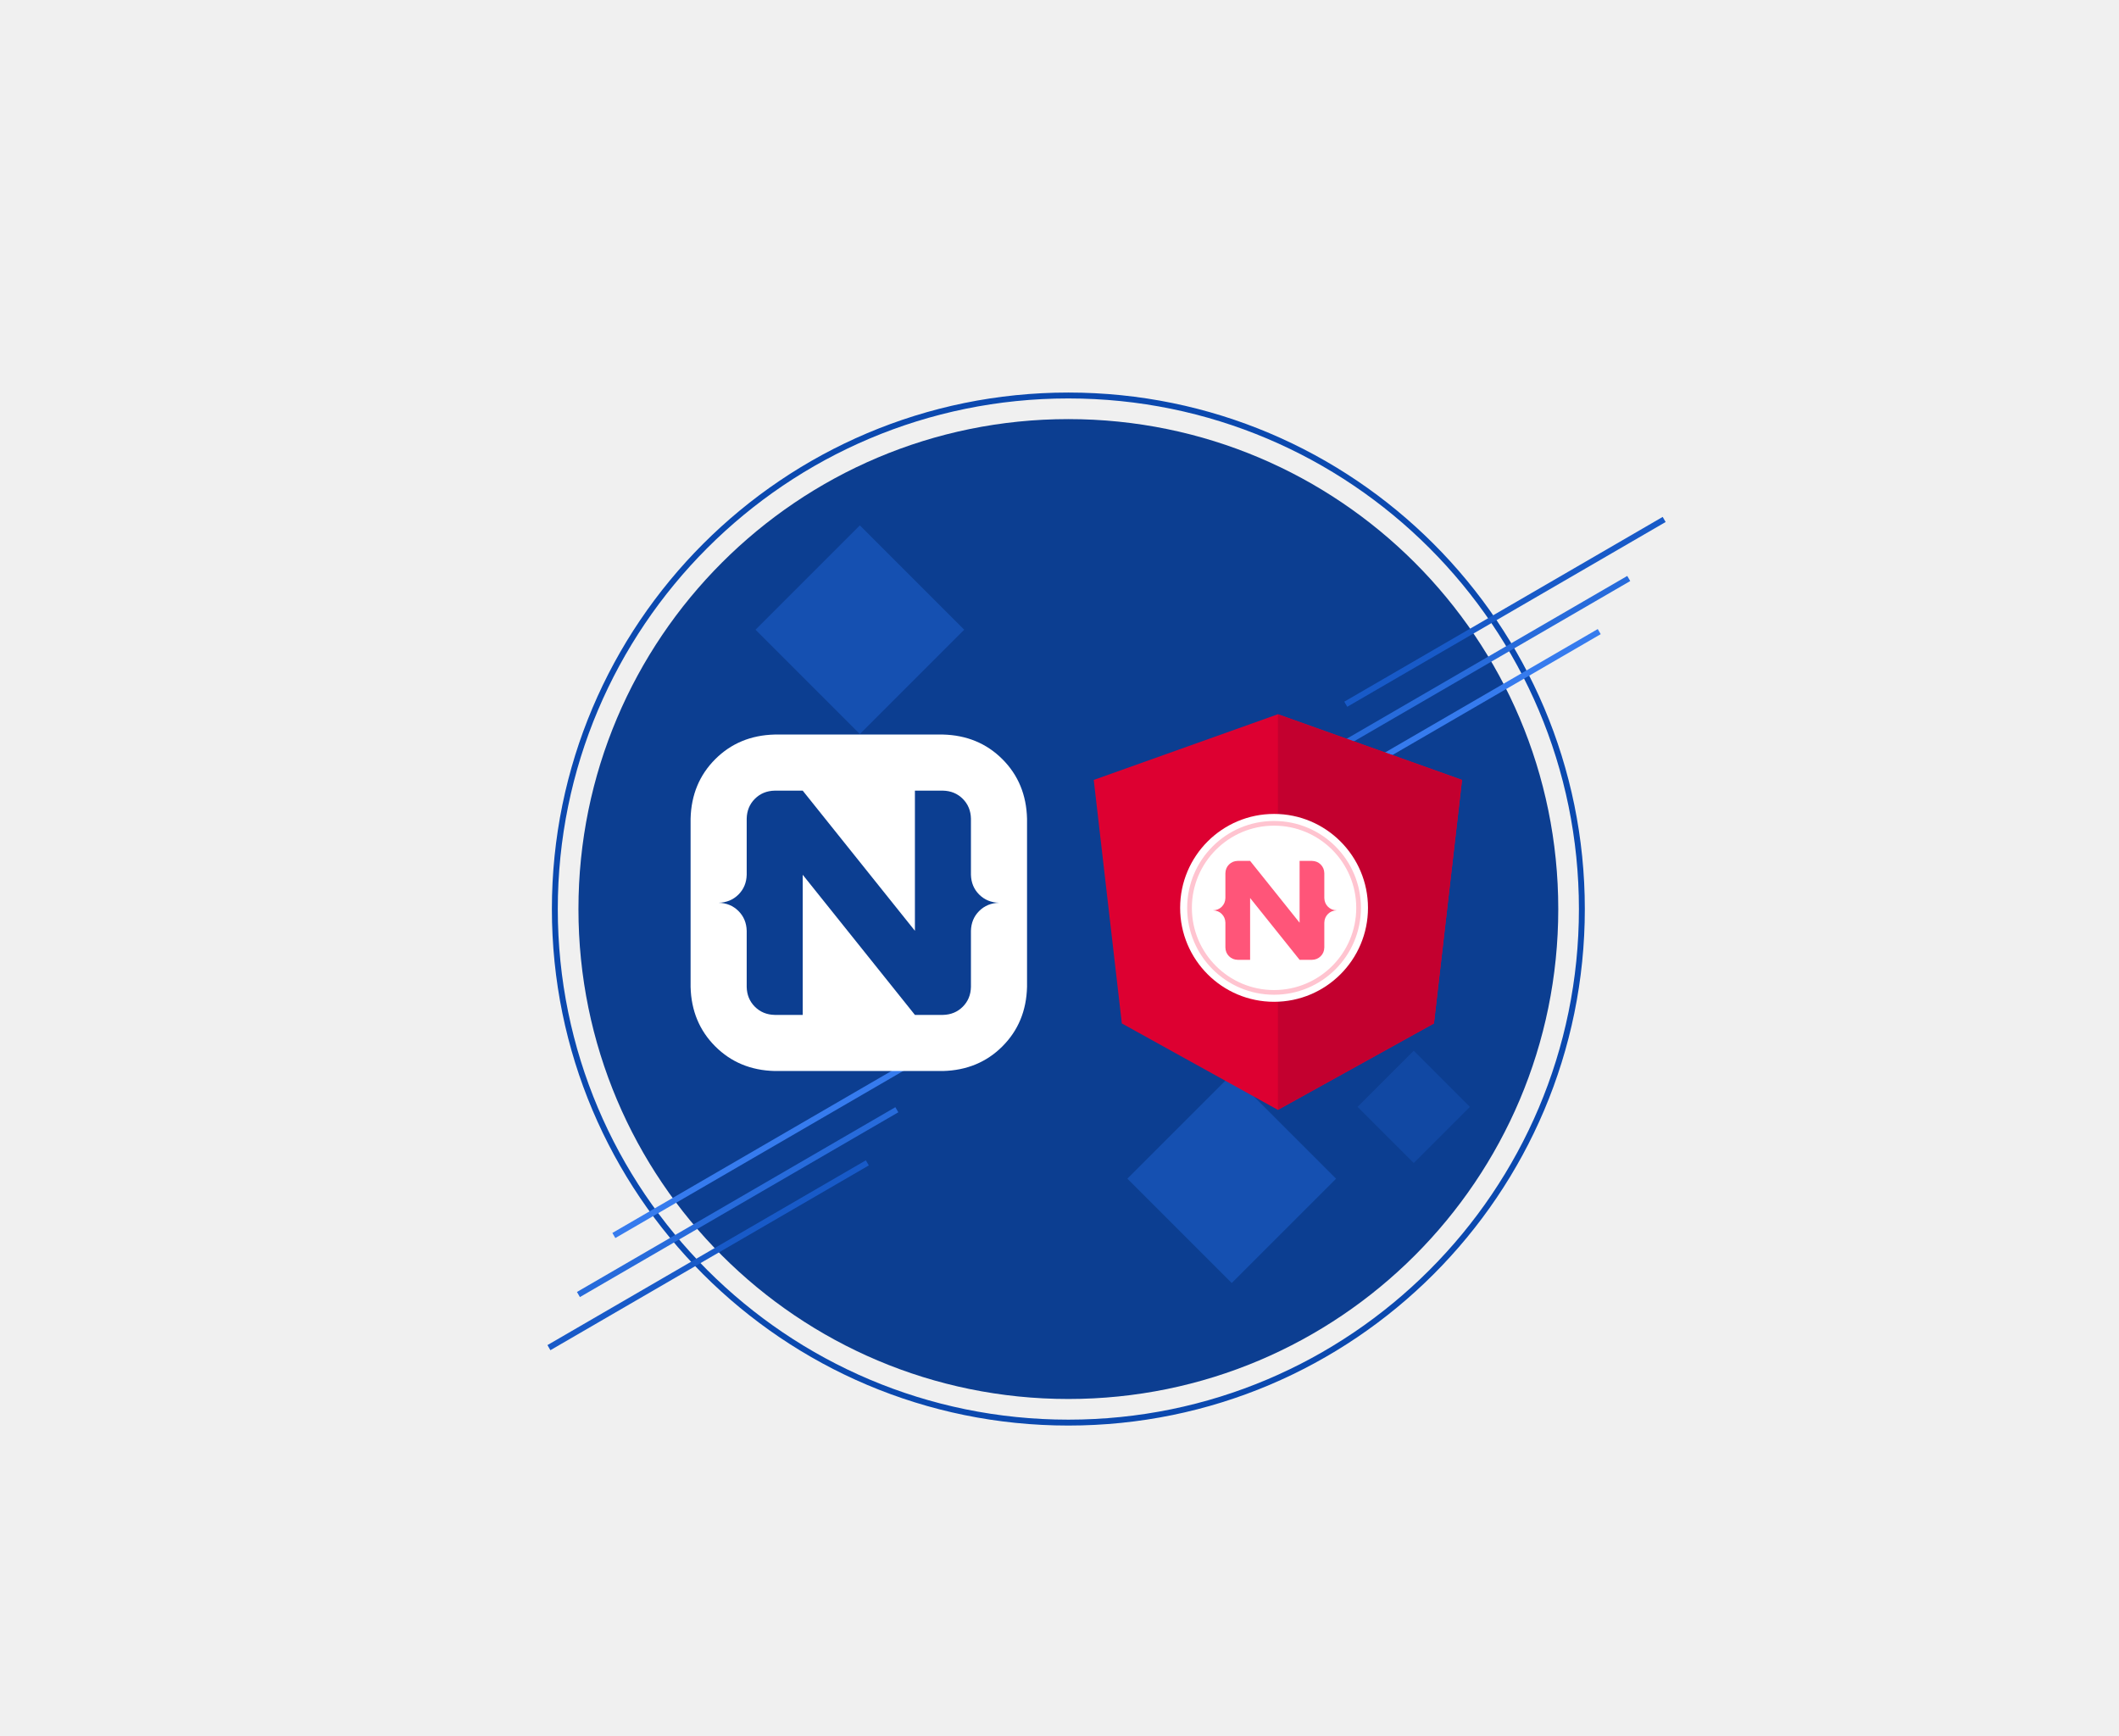
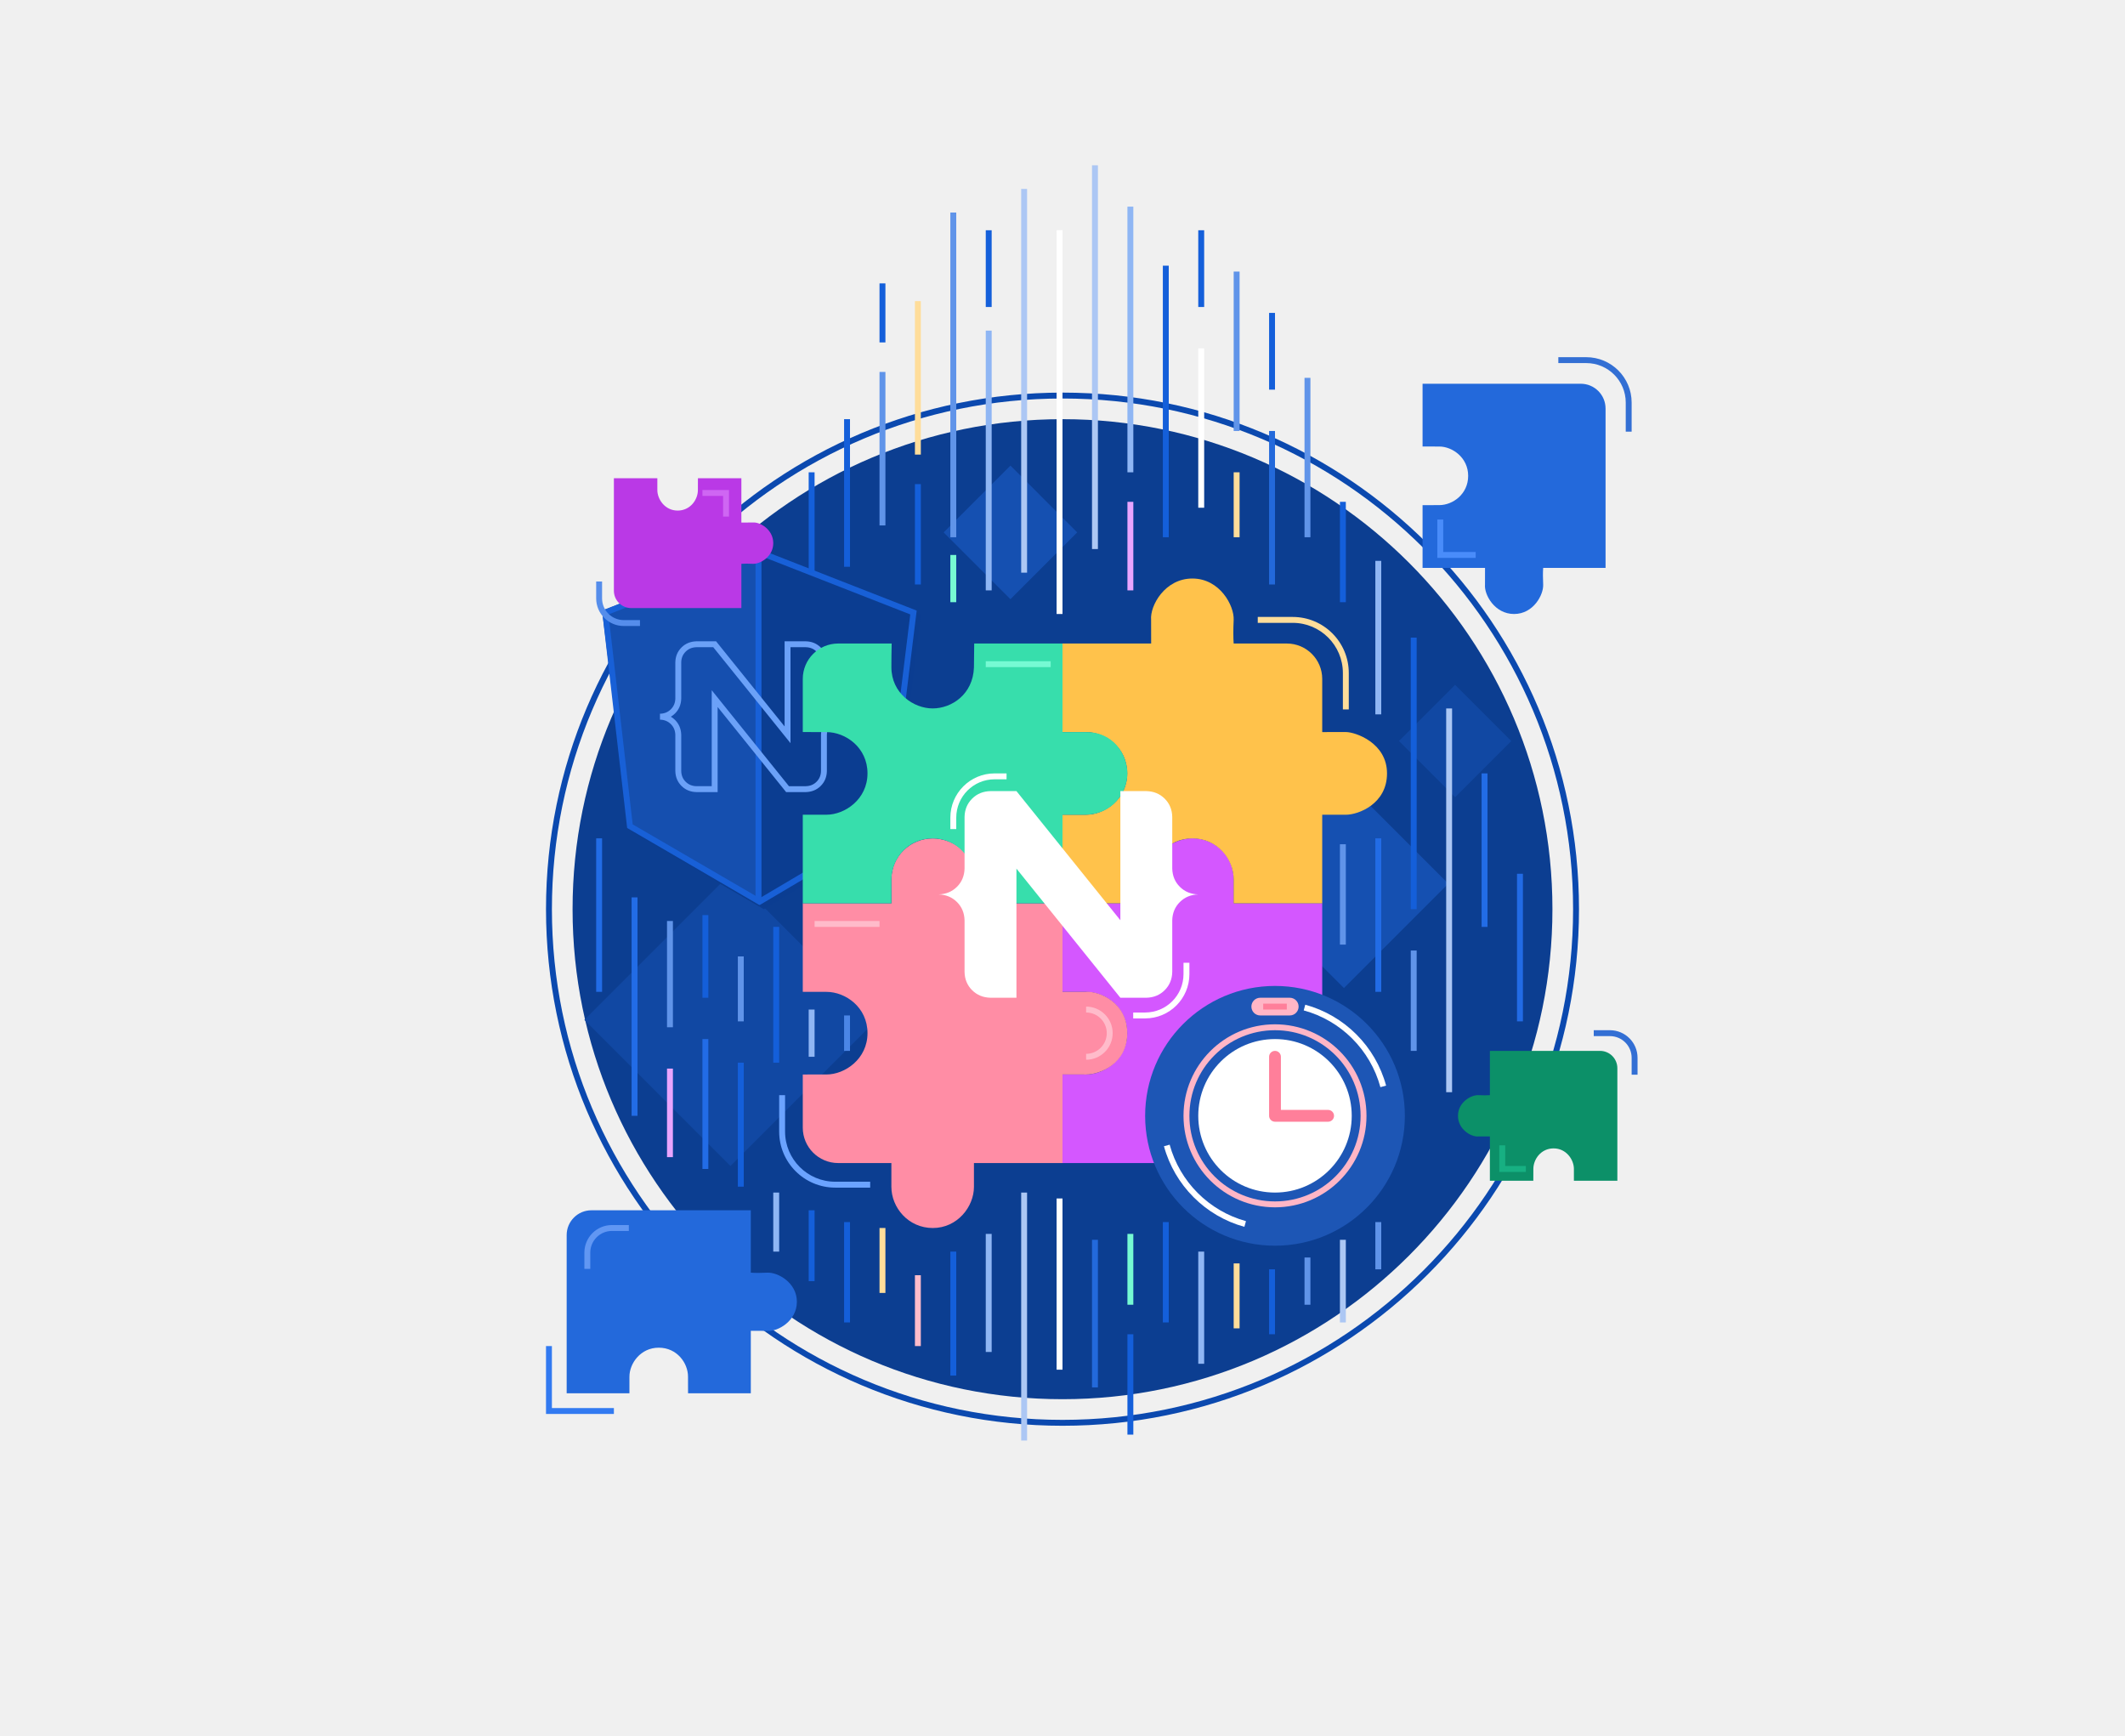
- <svg xmlns="http://www.w3.org/2000/svg" width="359px" height="294px" viewBox="0 0 359 294" version="1.1">
+ <svg xmlns="http://www.w3.org/2000/svg" width="360px" height="294px" viewBox="0 0 360 294" version="1.1">
  <defs />
-   <g id="source_illustrations" stroke="none" stroke-width="1" fill="none" fill-rule="evenodd">
-     <g id="nativescript_with_angular_pro" transform="translate(2, 0)">
-       <g id="nativescript_with_angular_pro_image" transform="translate(90, 50)">
-         <g id="circle_bg" transform="translate(2, 17)">
-           <circle id="circle_2" fill="#0C3E91" cx="87" cy="87" r="83" />
-           <circle id="circle_1" stroke="#0B49AF" cx="87" cy="87" r="87" />
-           <rect id="rectangle" fill="#1550B1" transform="translate(51.67767, 39.67767) rotate(-315) translate(-51.67767, -39.67767) " x="39.178" y="27.178" width="25" height="25" />
-           <rect id="rectangle" fill="#1550B1" transform="translate(114.6777, 132.6777) rotate(-315) translate(-114.6777, -132.6777) " x="102.178" y="120.178" width="25" height="25" />
-           <rect id="rectangle" fill="#1148A3" transform="translate(145.5165, 120.5165) rotate(-315) translate(-145.5165, -120.5165) " x="138.787" y="113.787" width="13.458" height="13.458" />
+   <g id="illustrations" stroke="none" stroke-width="1" fill="none" fill-rule="evenodd">
+     <g id="nativescript_plugins">
+       <g id="nativescript_plugins_image" transform="translate(92, 28)">
+         <g id="circle_bg" transform="translate(0, 38)">
+           <circle id="circle_2" fill="#0C3E91" cx="88" cy="88" r="83" />
+           <rect id="rectangle" fill="#1550B1" transform="translate(135.6777, 83.67767) rotate(-315) translate(-135.6777, -83.67767) " x="123.178" y="71.178" width="25" height="25" />
+           <rect id="rectangle" fill="#1550B1" transform="translate(79.17767, 24.17767) rotate(-315) translate(-79.17767, -24.17767) " x="71.178" y="16.178" width="16" height="16" />
+           <rect id="rectangle" fill="#1148A3" transform="translate(154.5165, 59.5165) rotate(-315) translate(-154.5165, -59.5165) " x="147.787" y="52.787" width="13.458" height="13.458" />
+           <rect id="rectangle" fill="#1148A3" transform="translate(31.74874, 106.7487) rotate(-315) translate(-31.74874, -106.7487) " x="14.249" y="89.249" width="35" height="35" />
+           <path d="M88,175.5 C39.675,175.5 0.5,136.325 0.5,88 C0.5,39.675 39.675,0.5 88,0.5 C136.325,0.5 175.5,39.675 175.5,88 C175.5,136.325 136.325,175.5 88,175.5 Z M88,174.5 C135.773,174.5 174.5,135.773 174.5,88 C174.5,40.227 135.773,1.5 88,1.5 C40.227,1.5 1.5,40.227 1.5,88 C1.5,135.773 40.227,174.5 88,174.5 Z" id="circle_1" fill="#0B49AF" fill-rule="nonzero" />
        </g>
-         <g id="lines" transform="translate(0, 37)" fill-rule="nonzero">
-           <polygon id="Path-28" fill="#367BEE" points="178.69 19.568 179.192 20.432 125.249 51.735 124.747 50.87" />
-           <polygon id="Path-28" fill="#276BDB" points="183.69 10.568 184.192 11.432 130.249 42.735 129.747 41.87" />
-           <polygon id="Path-28" fill="#185AC8" points="189.69 0.568 190.192 1.432 136.249 32.735 135.747 31.87" />
-           <polygon id="Path-28" fill="#185AC8" points="54.69 109.568 55.192 110.432 1.249 141.735 0.747 140.87" />
-           <polygon id="Path-28" fill="#276BDB" points="59.69 100.568 60.192 101.432 6.249 132.735 5.747 131.87" />
-           <polygon id="Path-28" fill="#367BEE" points="65.69 90.568 66.192 91.432 12.249 122.735 11.747 121.87" />
+         <g id="logo" transform="translate(10, 65)">
+           <polygon id="bg_2" fill="#0B3D91" points="0.701 11.125 27.351 0.701 54 11.125 49.461 47.947 27.396 61 4.95 47.947" />
+           <polygon id="bg_1" fill="#154FAF" transform="translate(13.32467, 30.14943) scale(-1, 1) translate(-13.32467, -30.14943) " points="0 0 26.649 10.424 22.111 47.246 0.045 60.299" />
+           <rect id="line" fill="#1860D7" x="26" y="1" width="1" height="58.5" />
+           <path d="M1.082,11.075 L5.184,46.634 L26.69,59.14 L47.828,46.636 L52.211,11.072 L26.649,1.074 L1.082,11.075 Z M0,10.424 L26.649,0 L53.299,10.424 L48.76,47.246 L26.695,60.299 L4.248,47.246 L0,10.424 Z" id="stroke" fill="#1860D7" fill-rule="nonzero" />
+           <path d="M38.845,27.143 C39.334,27.626 39.94,27.876 40.689,27.897 L40.689,28.896 C39.94,28.917 39.334,29.167 38.845,29.651 C38.356,30.134 38.105,30.733 38.085,31.462 L38.084,37.612 C38.063,38.608 37.712,39.456 37.038,40.126 C36.364,40.797 35.513,41.145 34.502,41.167 L31.18,41.167 L19.574,26.75 L19.574,41.166 L19.074,41.166 L15.98,41.166 C14.981,41.145 14.13,40.797 13.456,40.126 C12.781,39.456 12.43,38.608 12.409,37.601 L12.409,31.476 C12.389,30.733 12.137,30.134 11.649,29.651 C11.16,29.167 10.553,28.917 9.804,28.896 L9.805,27.896 C10.553,27.876 11.16,27.626 11.649,27.142 C12.137,26.659 12.389,26.06 12.409,25.331 L12.409,19.181 C12.43,18.184 12.781,17.337 13.456,16.667 C14.13,15.996 14.98,15.648 15.991,15.626 L19.313,15.626 L30.92,30.044 L30.92,15.627 L31.42,15.627 L34.512,15.627 C35.513,15.648 36.364,15.996 37.038,16.667 C37.712,17.338 38.063,18.185 38.085,19.192 L38.085,25.324 C38.107,26.064 38.358,26.661 38.845,27.143 Z M38.141,27.853 C37.466,27.186 37.112,26.341 37.085,25.345 L37.085,19.202 C37.069,18.461 36.82,17.861 36.332,17.376 C35.844,16.89 35.239,16.642 34.502,16.627 L31.92,16.627 L31.92,32.88 L18.834,16.626 L16.002,16.626 C15.253,16.642 14.649,16.89 14.161,17.376 C13.673,17.861 13.425,18.46 13.409,19.191 L13.409,25.345 C13.381,26.341 13.027,27.186 12.352,27.853 C12.136,28.067 11.902,28.248 11.651,28.396 C11.902,28.545 12.136,28.726 12.352,28.94 C13.027,29.607 13.381,30.452 13.409,31.462 L13.409,37.591 C13.425,38.332 13.673,38.932 14.161,39.417 C14.65,39.903 15.254,40.151 15.991,40.166 L18.574,40.166 L18.574,23.913 L31.659,40.167 L34.491,40.167 C35.239,40.151 35.844,39.903 36.332,39.417 C36.82,38.932 37.069,38.332 37.085,37.602 L37.085,31.448 C37.112,30.452 37.467,29.607 38.141,28.94 C38.357,28.726 38.592,28.545 38.843,28.397 C38.592,28.248 38.357,28.067 38.141,27.853 Z" fill="#6BA1F8" fill-rule="nonzero" />
        </g>
-         <g id="ng" transform="translate(93, 71)">
-           <g id="Angular_badge" fill-rule="nonzero">
-             <polygon id="Shape" fill="#DD0031" points="31.5 0 31.5 0 31.5 0 0.302 11.126 5.06 52.377 31.5 67.021 31.5 67.021 31.5 67.021 57.94 52.377 62.698 11.126" />
-             <polygon id="Shape" fill="#C3002F" points="31.5 0 31.5 7.439 31.5 7.406 31.5 41.352 31.5 41.352 31.5 67.021 31.5 67.021 57.94 52.377 62.698 11.126" />
+         <g id="bg_lines" transform="translate(9, 0)">
+           <rect id="Rectangle-8" fill="#FFFFFF" x="78" y="11" width="1" height="65" />
+           <rect id="Rectangle-8" fill="#FFFFFF" x="78" y="175" width="1" height="29" />
+           <rect id="Rectangle-8" fill="#FFDD9A" x="54" y="23" width="1" height="26" />
+           <rect id="Rectangle-8" fill="#6094E9" x="48" y="35" width="1" height="26" />
+           <rect id="Rectangle-8" fill="#6094E9" x="12" y="128" width="1" height="18" />
+           <rect id="Rectangle-8" fill="#145FDA" x="54" y="54" width="1" height="17" />
+           <rect id="Rectangle-8" fill="#145FDA" x="36" y="52" width="1" height="17" />
+           <rect id="Rectangle-8" fill="#8FB6F4" x="36" y="143" width="1" height="8" />
+           <rect id="Rectangle-8" fill="#4B86E7" x="42" y="144" width="1" height="6" />
+           <rect id="Rectangle-8" fill="#145FDA" x="126" y="57" width="1" height="17" />
+           <rect id="Rectangle-8" fill="#145FDA" x="102" y="11" width="1" height="13" />
+           <rect id="Rectangle-8" fill="#145FDA" x="114" y="25" width="1" height="13" />
+           <rect id="Rectangle-8" fill="#145FDA" x="48" y="20" width="1" height="10" />
+           <rect id="Rectangle-8" fill="#145FDA" x="66" y="11" width="1" height="13" />
+           <rect id="Rectangle-8" fill="#6094E9" x="126" y="115" width="1" height="17" />
+           <rect id="Rectangle-8" fill="#6094E9" x="138" y="133" width="1" height="17" />
+           <rect id="Rectangle-8" fill="#226BE5" x="156" y="120" width="1" height="25" />
+           <rect id="Rectangle-8" fill="#145FDA" x="96" y="179" width="1" height="17" />
+           <rect id="Rectangle-8" fill="#145FDA" x="90" y="198" width="1" height="17" />
+           <rect id="Rectangle-8" fill="#ACC7F4" x="126" y="182" width="1" height="14" />
+           <rect id="Rectangle-8" fill="#145FDA" x="42" y="43" width="1" height="25" />
+           <rect id="Rectangle-8" fill="#FFFFFF" x="102" y="31" width="1" height="27" />
+           <rect id="Rectangle-8" fill="#ACC7F4" x="84" y="0" width="1" height="65" />
+           <rect id="Rectangle-8" fill="#ACC7F4" x="144" y="92" width="1" height="65" />
+           <rect id="Rectangle-8" fill="#145FDA" x="96" y="17" width="1" height="46" />
+           <rect id="Rectangle-8" fill="#145FDA" x="138" y="80" width="1" height="46" />
+           <rect id="Rectangle-8" fill="#6094E9" x="108" y="18" width="1" height="27" />
+           <rect id="Rectangle-8" fill="#6094E9" x="120" y="36" width="1" height="27" />
+           <rect id="Rectangle-8" fill="#6094E9" x="60" y="8" width="1" height="55" />
+           <rect id="Rectangle-8" fill="#FFBBCA" x="54" y="188" width="1" height="12" />
+           <rect id="Rectangle-8" fill="#76FAD3" x="90" y="181" width="1" height="12" />
+           <rect id="Rectangle-8" fill="#8FB6F4" x="102" y="184" width="1" height="19" />
+           <rect id="Rectangle-8" fill="#145FDA" x="60" y="184" width="1" height="21" />
+           <rect id="Rectangle-8" fill="#145FDA" x="42" y="179" width="1" height="17" />
+           <rect id="Rectangle-8" fill="#145FDA" x="36" y="177" width="1" height="12" />
+           <rect id="Rectangle-8" fill="#145FDA" x="24" y="152" width="1" height="21" />
+           <rect id="Rectangle-8" fill="#6094E9" x="24" y="134" width="1" height="11" />
+           <rect id="Rectangle-8" fill="#145FDA" x="18" y="127" width="1" height="14" />
+           <rect id="Rectangle-8" fill="#226CE6" x="18" y="148" width="1" height="22" />
+           <rect id="Rectangle-8" fill="#226CE6" x="6" y="124" width="1" height="37" />
+           <rect id="Rectangle-8" fill="#8FB6F4" x="30" y="174" width="1" height="10" />
+           <rect id="Rectangle-8" fill="#145FDA" x="30" y="129" width="1" height="23" />
+           <rect id="Rectangle-8" fill="#ACC7F4" x="72" y="4" width="1" height="65" />
+           <rect id="Rectangle-8" fill="#8FB6F4" x="66" y="28" width="1" height="44" />
+           <rect id="Rectangle-8" fill="#ACC7F4" x="72" y="174" width="1" height="42" />
+           <rect id="Rectangle-8" fill="#8FB6F4" x="66" y="181" width="1" height="20" />
+           <rect id="Rectangle-8" fill="#2369DB" x="84" y="182" width="1" height="25" />
+           <rect id="Rectangle-8" fill="#FFDD9A" x="108" y="186" width="1" height="11" />
+           <rect id="Rectangle-8" fill="#145FDA" x="114" y="187" width="1" height="11" />
+           <rect id="Rectangle-8" fill="#6094E9" x="120" y="185" width="1" height="8" />
+           <rect id="Rectangle-8" fill="#6094E9" x="132" y="179" width="1" height="8" />
+           <rect id="Rectangle-8" fill="#FFDD9A" x="48" y="180" width="1" height="11" />
+           <rect id="Rectangle-8" fill="#8FB6F4" x="90" y="7" width="1" height="45" />
+           <rect id="Rectangle-8" fill="#E9A5FF" x="90" y="57" width="1" height="15" />
+           <rect id="Rectangle-8" fill="#E9A5FF" x="12" y="153" width="1" height="15" />
+           <rect id="Rectangle-8" fill="#76FAD3" x="60" y="66" width="1" height="8" />
+           <rect id="Rectangle-8" fill="#FFDD9A" x="108" y="52" width="1" height="11" />
+           <rect id="Rectangle-8" fill="#2369DB" x="114" y="45" width="1" height="26" />
+           <rect id="Rectangle-8" fill="#8FB6F4" x="132" y="67" width="1" height="26" />
+           <rect id="Rectangle-8" fill="#226CE6" x="132" y="114" width="1" height="26" />
+           <rect id="Rectangle-8" fill="#226CE6" x="150" y="103" width="1" height="26" />
+           <rect id="Rectangle-8" fill="#226CE6" x="0" y="114" width="1" height="26" />
+         </g>
+         <g id="puzzles_secondary" transform="translate(0, 32)">
+           <g id="puzzle" transform="translate(0, 145)">
+             <path d="M8,3.805 L18.581,3.805 C18.578,3.084 18.576,2.138 18.576,0.967 C18.423,-0.724 20.213,-4 23.5,-4 C26.787,-4 28.509,-0.724 28.431,0.967 C28.377,2.112 28.377,3.057 28.431,3.805 L39,3.805 L39,30.8 C39,33.12 37.12,35 34.8,35 L8,35 L8,24.367 C9.017,24.366 9.958,24.366 10.822,24.366 C13.04,24.366 15.726,22.497 15.725,19.399 C15.725,16.3 13.118,14.442 10.821,14.442 C9.882,14.442 8.942,14.44 8,14.436 L8,3.805 Z" id="bg" fill="#2369DB" transform="translate(23.5, 15.5) scale(1, -1) rotate(-270) translate(-23.5, -15.5) " />
+             <path d="M7.056,3.444 L7.056,2.444 L9.802,2.444 C12.384,2.444 14.476,4.536 14.476,7.118 L14.476,9.976 L13.476,9.976 L13.476,7.118 C13.476,5.089 11.831,3.444 9.802,3.444 L7.056,3.444 Z" id="line" fill="#6197F3" fill-rule="nonzero" transform="translate(10.7664, 6.209947) scale(-1, -1) rotate(-270) translate(-10.7664, -6.209947) " />
+             <polygon id="line" fill="#327AF1" fill-rule="nonzero" points="1.5 33.5 12 33.5 12 34.5 0.5 34.5 0.5 23 1.5 23" />
          </g>
-           <g id="logo" transform="translate(14.93814, 16.8866)">
-             <rect id="circle_2" fill="#FFFFFF" x="0" y="0" width="31.825" height="31.825" rx="15.912" />
-             <path d="M15.912,1.989 C8.223,1.989 1.989,8.223 1.989,15.912 C1.989,23.602 8.223,29.836 15.912,29.836 C23.602,29.836 29.836,23.602 29.836,15.912 C29.836,8.223 23.602,1.989 15.912,1.989 Z M15.912,1.193 C24.041,1.193 30.631,7.783 30.631,15.912 C30.631,24.041 24.041,30.631 15.912,30.631 C7.783,30.631 1.193,24.041 1.193,15.912 C1.193,7.783 7.783,1.193 15.912,1.193 Z" id="circle_1" fill="#FFC4D0" fill-rule="nonzero" />
-             <path d="M25.044,15.722 C24.649,15.329 24.443,14.835 24.427,14.242 L24.427,10.049 C24.414,9.456 24.211,8.962 23.816,8.567 C23.421,8.172 22.927,7.969 22.333,7.956 L20.24,7.956 L20.24,18.429 L11.855,7.956 L9.762,7.956 C9.168,7.969 8.674,8.172 8.279,8.567 C7.884,8.962 7.681,9.456 7.668,10.049 L7.668,14.242 C7.652,14.835 7.447,15.329 7.052,15.722 C6.657,16.114 6.163,16.319 5.569,16.335 C6.163,16.352 6.657,16.556 7.051,16.949 C7.447,17.342 7.652,17.835 7.668,18.429 L7.668,22.621 C7.681,23.214 7.884,23.709 8.279,24.103 C8.674,24.498 9.168,24.702 9.761,24.714 L11.855,24.714 L11.855,14.242 L20.24,24.715 L22.333,24.715 C22.927,24.702 23.421,24.498 23.816,24.104 C24.211,23.709 24.414,23.214 24.427,22.622 L24.427,18.429 C24.443,17.835 24.649,17.342 25.044,16.949 C25.439,16.557 25.933,16.352 26.526,16.335 C25.933,16.319 25.438,16.114 25.044,15.722 L25.044,15.722 Z" id="Path" fill="#FF5579" />
+           <g id="puzzle" transform="translate(155, 114)">
+             <path d="M2.5,6.903 L10.009,6.903 C10.007,6.404 10.006,5.75 10.006,4.939 C9.897,3.768 11.168,1.5 13.5,1.5 C15.832,1.5 17.055,3.768 16.999,4.939 C16.961,5.731 16.961,6.386 16.999,6.903 L24.5,6.903 L24.5,25.56 C24.5,27.184 23.184,28.5 21.56,28.5 L2.5,28.5 L2.5,21.138 C3.222,21.138 3.889,21.138 4.503,21.138 C6.077,21.138 7.983,19.844 7.983,17.699 C7.982,15.554 6.132,14.268 4.502,14.268 C3.836,14.268 3.168,14.266 2.5,14.263 L2.5,6.903 Z" id="bg" fill="#0C9068" transform="translate(13.5, 15) scale(-1, -1) rotate(-270) translate(-13.5, -15) " />
+             <polygon id="line" fill="#17B082" fill-rule="nonzero" points="8 23.5 11.5 23.5 11.5 24.5 7 24.5 7 20 8 20" />
+             <path d="M23,1.5 L23,0.5 L25.746,0.5 C28.327,0.5 30.42,2.593 30.42,5.174 L30.42,8.033 L29.42,8.033 L29.42,5.174 C29.42,3.145 27.775,1.5 25.746,1.5 L23,1.5 Z" id="line" fill="#336FD4" fill-rule="nonzero" transform="translate(26.70995, 4.2664) scale(-1, -1) rotate(-180) translate(-26.70995, -4.2664) " />
+           </g>
+           <g id="puzzle" transform="translate(149, 0)">
+             <path d="M23,1.5 L23,0.5 L27.73,0.5 C31.977,0.5 35.42,3.943 35.42,8.19 L35.42,13.114 L34.42,13.114 L34.42,8.19 C34.42,4.495 31.425,1.5 27.73,1.5 L23,1.5 Z" id="line" fill="#336FD4" fill-rule="nonzero" />
+             <path d="M0,12.805 L10.581,12.805 C10.578,12.084 10.576,11.138 10.576,9.967 C10.423,8.276 12.213,5 15.5,5 C18.787,5 20.509,8.276 20.431,9.967 C20.377,11.112 20.377,12.057 20.431,12.805 L31,12.805 L31,39.8 C31,42.12 29.12,44 26.8,44 L0,44 L0,33.367 C1.017,33.366 1.958,33.366 2.822,33.366 C5.04,33.366 7.726,31.497 7.725,28.399 C7.725,25.3 5.118,23.442 2.821,23.442 C1.882,23.442 0.942,23.44 0,23.436 L0,12.805 Z" id="bg" fill="#2369DB" transform="translate(15.5, 24.5) scale(1, -1) translate(-15.5, -24.5) " />
+             <polygon id="line" fill="#498CFA" fill-rule="nonzero" points="3.5 33.5 9 33.5 9 34.5 2.5 34.5 2.5 28 3.5 28" />
+           </g>
+           <g id="puzzle" transform="translate(9, 21)">
+             <path d="M0,18.5 L0,17.5 L2.746,17.5 C5.327,17.5 7.42,19.593 7.42,22.174 L7.42,25.033 L6.42,25.033 L6.42,22.174 C6.42,20.145 4.775,18.5 2.746,18.5 L0,18.5 Z" id="line" fill="#558DEB" fill-rule="nonzero" transform="translate(3.709947, 21.2664) scale(-1, -1) translate(-3.709947, -21.2664) " />
+             <path d="M5.5,2.903 L13.009,2.903 C13.007,2.404 13.006,1.75 13.006,0.939 C12.897,-0.232 14.168,-2.5 16.5,-2.5 C18.832,-2.5 20.055,-0.232 19.999,0.939 C19.961,1.731 19.961,2.386 19.999,2.903 L27.5,2.903 L27.5,21.56 C27.5,23.184 26.184,24.5 24.56,24.5 L5.5,24.5 L5.5,17.138 C6.222,17.138 6.889,17.138 7.503,17.138 C9.077,17.138 10.983,15.844 10.983,13.699 C10.982,11.554 9.132,10.268 7.502,10.268 C6.836,10.268 6.168,10.266 5.5,10.263 L5.5,2.903 Z" id="bg" fill="#BA39E6" transform="translate(16.5, 11) rotate(-270) translate(-16.5, -11) " />
+             <polygon id="line" fill="#CF66F3" fill-rule="nonzero" transform="translate(20.25, 4.25) rotate(-180) translate(-20.25, -4.25) " points="19 5.5 22.5 5.5 22.5 6.5 18 6.5 18 2 19 2" />
          </g>
        </g>
-         <g id="nativescript-copy" transform="translate(25, 74)" fill="#FFFFFF" fill-rule="nonzero">
-           <path d="M52.826,4.613 C55.506,7.293 56.898,10.652 57,14.687 L57,43.188 C56.898,47.223 55.507,50.582 52.826,53.263 C50.145,55.944 46.785,57.335 42.75,57.438 L14.25,57.438 C10.214,57.336 6.856,55.944 4.175,53.263 C1.494,50.582 0.102,47.223 0,43.188 L0,14.688 C0.102,10.652 1.494,7.294 4.175,4.613 C6.856,1.932 10.214,0.54 14.25,0.437 L42.75,0.437 C46.785,0.54 50.145,1.932 52.826,4.613 Z M48.895,27.547 C47.999,26.656 47.533,25.537 47.496,24.192 L47.496,14.688 C47.468,13.342 47.006,12.222 46.111,11.327 C45.216,10.432 44.095,9.971 42.75,9.942 L38.005,9.942 L38.005,33.684 L18.996,9.942 L14.25,9.942 C12.905,9.971 11.785,10.431 10.89,11.327 C9.994,12.222 9.533,13.342 9.505,14.687 L9.505,24.192 C9.468,25.537 9.002,26.656 8.106,27.547 C7.211,28.437 6.091,28.9 4.746,28.937 C6.091,28.975 7.212,29.439 8.106,30.329 C9.002,31.22 9.468,32.338 9.505,33.684 L9.505,43.188 C9.533,44.532 9.994,45.653 10.89,46.548 C11.785,47.443 12.905,47.905 14.25,47.933 L18.996,47.933 L18.996,24.192 L38.005,47.934 L42.75,47.934 C44.095,47.905 45.216,47.443 46.111,46.549 C47.006,45.654 47.468,44.533 47.496,43.189 L47.496,33.684 C47.533,32.338 47.999,31.22 48.895,30.329 C49.79,29.439 50.91,28.975 52.255,28.938 C50.91,28.9 49.789,28.437 48.895,27.547 L48.895,27.547 Z" id="Shape" />
+         <g id="puzzles_center" transform="translate(40, 69)">
+           <path d="M48,56 L62.961,56 C62.961,54.754 62.961,53.428 62.961,52.023 C62.961,46.667 67.693,44.99 70,44.99 C73.647,44.99 76.998,47.748 77.01,52.023 C77.002,53.667 77.002,54.993 77.01,56 L92,56 L92,71.623 C90.681,71.204 89.339,70.998 87.974,71.004 C83.046,70.805 80.015,74.027 80.015,78 C80.015,81.973 83.324,85.326 87.974,85.002 C89.325,85 90.667,84.998 92,84.998 L92,100 L76.998,100 C76.998,98.641 76.998,97.307 76.998,95.999 C76.998,92.432 74.164,89.009 70,89.009 C65.836,89.009 63.011,92.432 63.011,95.999 C63.011,97.187 63.292,98.521 63.854,100 L48,100 L48,85.002 C49.443,85.001 50.778,85 52.005,85 C55.153,85 58.966,82.364 58.965,77.994 C58.965,73.625 55.264,71.004 52.004,71.004 C50.671,71.004 49.337,71.001 48,70.995 L48,56 Z" id="puzzle" fill="#D457FF" />
+           <path d="M0,89.5 L0,88.5 L5.92,88.5 C11.167,88.5 15.42,92.753 15.42,98 L15.42,104.163 L14.42,104.163 L14.42,98 C14.42,93.306 10.614,89.5 5.92,89.5 L0,89.5 Z" id="line" fill="#6BA3FF" fill-rule="nonzero" transform="translate(7.709947, 96.33167) scale(-1, -1) translate(-7.709947, -96.33167) " />
+           <path d="M4,56 L19.032,56 C19.018,55.081 19.011,53.752 19.011,52.014 C19.011,47.984 22.263,45.012 26.03,45.012 C28.91,45.012 33.044,46.96 32.998,52.014 C32.998,53.046 33.014,54.374 33.044,56 L48,56 L48,70.999 C48.895,71.002 50.232,71.001 52.013,70.995 C54.245,70.863 58.977,72.805 58.977,78 C58.977,83.195 54.333,85.002 52.013,85.002 C50.256,85 48.918,84.998 48,84.998 L48,100 L32.998,100 C32.998,103.993 32.998,105.336 32.998,104.028 C32.998,107.398 30.194,111.003 26.03,111.003 C21.866,111.003 19.011,107.53 19.011,104.028 C19.011,105.216 19.011,103.873 19.011,100 L10,100 C6.686,100 4,97.314 4,94 L4,85.002 C5.443,85.001 6.778,85 8.005,85 C11.153,85 14.966,82.364 14.965,77.994 C14.965,73.625 11.264,71.004 8.004,71.004 C6.671,71.004 5.337,71.001 4,70.995 L4,56 Z" id="puzzle" fill="#FF8DA5" />
+           <path d="M52,82.5 L52,81.5 C53.933,81.5 55.5,79.933 55.5,78 C55.5,76.067 53.933,74.5 52,74.5 L52,73.5 C54.485,73.5 56.5,75.515 56.5,78 C56.5,80.485 54.485,82.5 52,82.5 Z" id="line" fill="#FFBBCA" fill-rule="nonzero" />
+           <rect id="line" fill="#FFBBCA" x="6" y="59" width="11" height="1" />
+           <path d="M48,12 L63.018,12 C63.013,10.983 63.011,9.649 63.011,7.997 C62.794,5.612 65.335,0.991 70,0.991 C74.665,0.991 77.109,5.612 76.998,7.997 C76.923,9.611 76.923,10.946 76.998,12 L86,12 C89.314,12 92,14.686 92,18 L92,26.999 C92.895,27.002 94.232,27.001 96.013,26.995 C97.596,26.995 102.977,28.805 102.977,34 C102.977,39.195 98.104,41.002 96.013,41.002 C94.256,41 92.918,40.998 92,40.998 L92,56 L76.998,56 C76.998,54.641 76.998,53.307 76.998,51.999 C76.998,48.432 74.164,45.009 70,45.009 C65.836,45.009 63.011,48.432 63.011,51.999 C63.011,53.187 63.011,54.521 63.011,56 L48,56 L48,41.002 C49.443,41.001 50.778,41 52.005,41 C55.153,41 58.966,38.364 58.965,33.994 C58.965,29.625 55.264,27.004 52.004,27.004 C50.671,27.004 49.337,27.001 48,26.995 L48,12 Z" id="puzzle" fill="#FFC24B" />
+           <path d="M81.08,8.5 L81.08,7.5 L87,7.5 C92.247,7.5 96.5,11.753 96.5,17 L96.5,23.163 L95.5,23.163 L95.5,17 C95.5,12.306 91.694,8.5 87,8.5 L81.08,8.5 Z" id="line" fill="#FFDD9A" fill-rule="nonzero" />
+           <path d="M10,12 L19.059,12 C19.027,13.383 19.011,14.718 19.011,16.007 C19.011,20.449 22.794,22.995 26,22.995 C29.206,22.995 32.839,20.626 32.998,16.051 C33.027,14.293 33.042,12.943 33.042,12 L48,12 L48,27.006 C49.357,26.998 50.702,26.998 52.037,27.006 C56.69,27.006 58.994,30.871 58.994,34 C58.994,37.129 56.609,40.853 52.003,41 C50.502,41 49.168,41.001 48,41.002 L48,56 L32.998,56 C32.998,54.641 32.998,53.307 32.998,51.999 C32.998,48.432 30.164,45.009 26,45.009 C21.836,45.009 19.011,48.432 19.011,51.999 C19.011,53.187 19.011,54.521 19.011,56 L4,56 L4,41.002 C5.443,41.001 6.778,41 8.005,41 C11.153,41 14.966,38.364 14.965,33.994 C14.965,29.625 11.264,27.004 8.004,27.004 C6.671,27.004 5.337,27.001 4,26.995 L4,18 C4,14.686 6.686,12 10,12 Z" id="puzzle" fill="#37DEAC" />
+           <rect id="line" fill="#76FAD3" x="35" y="15" width="11" height="1" />
+         </g>
+         <g id="clock" transform="translate(102, 139)">
+           <circle id="bg_blue" fill="#1D56B5" cx="22" cy="22" r="22" />
+           <circle id="oval_white" fill="#FFFFFF" cx="22" cy="22" r="13" />
+           <path d="M22,37.5 C13.44,37.5 6.5,30.56 6.5,22 C6.5,13.44 13.44,6.5 22,6.5 C30.56,6.5 37.5,13.44 37.5,22 C37.5,30.56 30.56,37.5 22,37.5 Z M22,36.5 C30.008,36.5 36.5,30.008 36.5,22 C36.5,13.992 30.008,7.5 22,7.5 C13.992,7.5 7.5,13.992 7.5,22 C7.5,30.008 13.992,36.5 22,36.5 Z" id="pink_stroke" fill="#FFB6C6" fill-rule="nonzero" />
+           <path d="M3.188,27.152 L4.153,26.888 C5.868,33.165 10.807,38.113 17.081,39.839 L16.815,40.803 C10.202,38.983 4.996,33.769 3.188,27.152 Z M40.822,16.883 L39.856,17.145 C38.145,10.834 33.175,5.862 26.865,4.146 L27.128,3.181 C33.78,4.99 39.017,10.23 40.822,16.883 Z" id="white_stroke" fill="#FFFFFF" fill-rule="nonzero" />
+           <path d="M23,21 L31,21 C31.552,21 32,21.448 32,22 C32,22.552 31.552,23 31,23 L22,23 C21.448,23 21,22.552 21,22 L21,12 C21,11.448 21.448,11 22,11 C22.552,11 23,11.448 23,12 L23,21 Z" id="lines" fill="#FF7F9A" />
+           <g id="top_element" transform="translate(18, 2)">
+             <rect id="Rectangle-6" fill="#FFB6C6" x="0" y="0" width="8" height="3" rx="1.5" />
+             <rect id="Rectangle-7" fill="#FF7F9A" x="2" y="1" width="4" height="1" />
+           </g>
+         </g>
+         <g id="logo" transform="translate(67, 103)" fill="#FFFFFF">
+           <path d="M41.5,32.073 L42.5,32.073 L42.5,34 C42.5,38.142 39.142,41.5 35,41.5 L32.978,41.5 L32.978,40.5 L35,40.5 C38.59,40.5 41.5,37.59 41.5,34 L41.5,32.073 Z" id="line" fill-rule="nonzero" />
+           <path d="M10.522,0 L11.522,0 L11.522,1.927 C11.522,6.069 8.164,9.427 4.022,9.427 L2,9.427 L2,8.427 L4.022,8.427 C7.612,8.427 10.522,5.517 10.522,1.927 L10.522,0 Z" id="line" fill-rule="nonzero" transform="translate(6.761175, 4.713517) scale(-1, -1) translate(-6.761175, -4.713517) " />
+           <path d="M39.593,16.128 L39.593,7.372 C39.567,6.132 39.139,5.101 38.31,4.276 C37.481,3.451 36.443,3.026 35.197,3 L30.802,3 L30.802,24.872 L13.198,3 L8.802,3 C7.556,3.026 6.519,3.451 5.69,4.276 C4.86,5.101 4.433,6.132 4.407,7.371 L4.407,16.128 C4.373,17.367 3.942,18.397 3.112,19.218 C2.283,20.038 1.246,20.465 0,20.499 C1.246,20.534 2.283,20.962 3.112,21.782 C3.942,22.602 4.373,23.633 4.407,24.872 L4.407,33.628 C4.433,34.866 4.86,35.899 5.69,36.724 C6.519,37.548 7.556,37.973 8.802,37.999 L13.198,37.999 L13.198,16.128 L30.802,38 L35.197,38 C36.443,37.974 37.481,37.548 38.31,36.724 C39.139,35.899 39.567,34.867 39.593,33.629 L39.593,24.872 C39.627,23.633 40.058,22.603 40.888,21.782 C41.717,20.962 42.754,20.535 44,20.5 C42.754,20.465 41.717,20.038 40.888,19.218 C40.058,18.397 39.627,17.367 39.593,16.128 Z" />
        </g>
      </g>
    </g>
  </g>
</svg>
